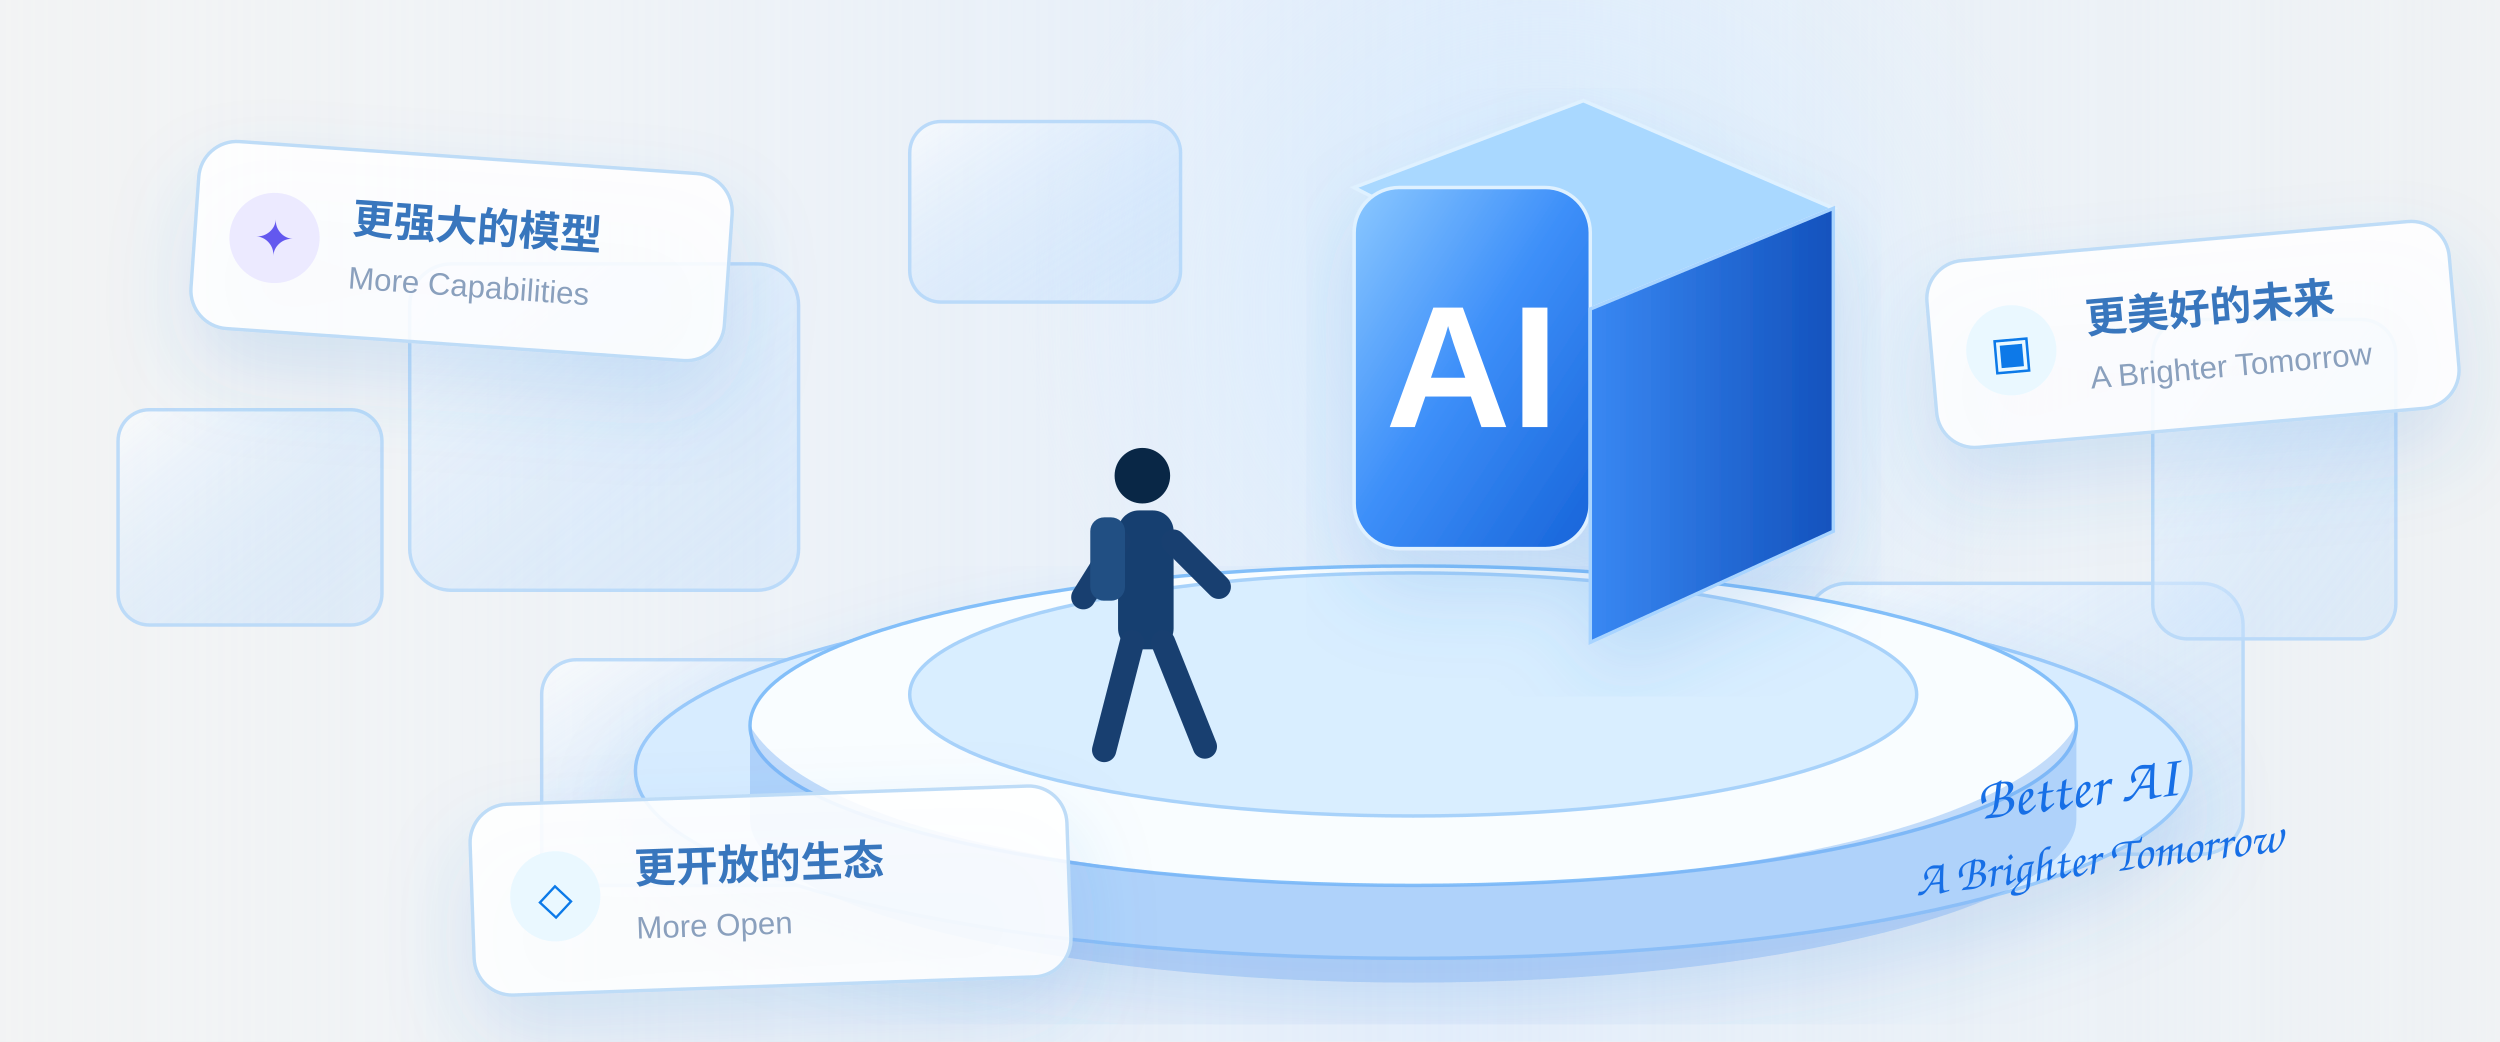
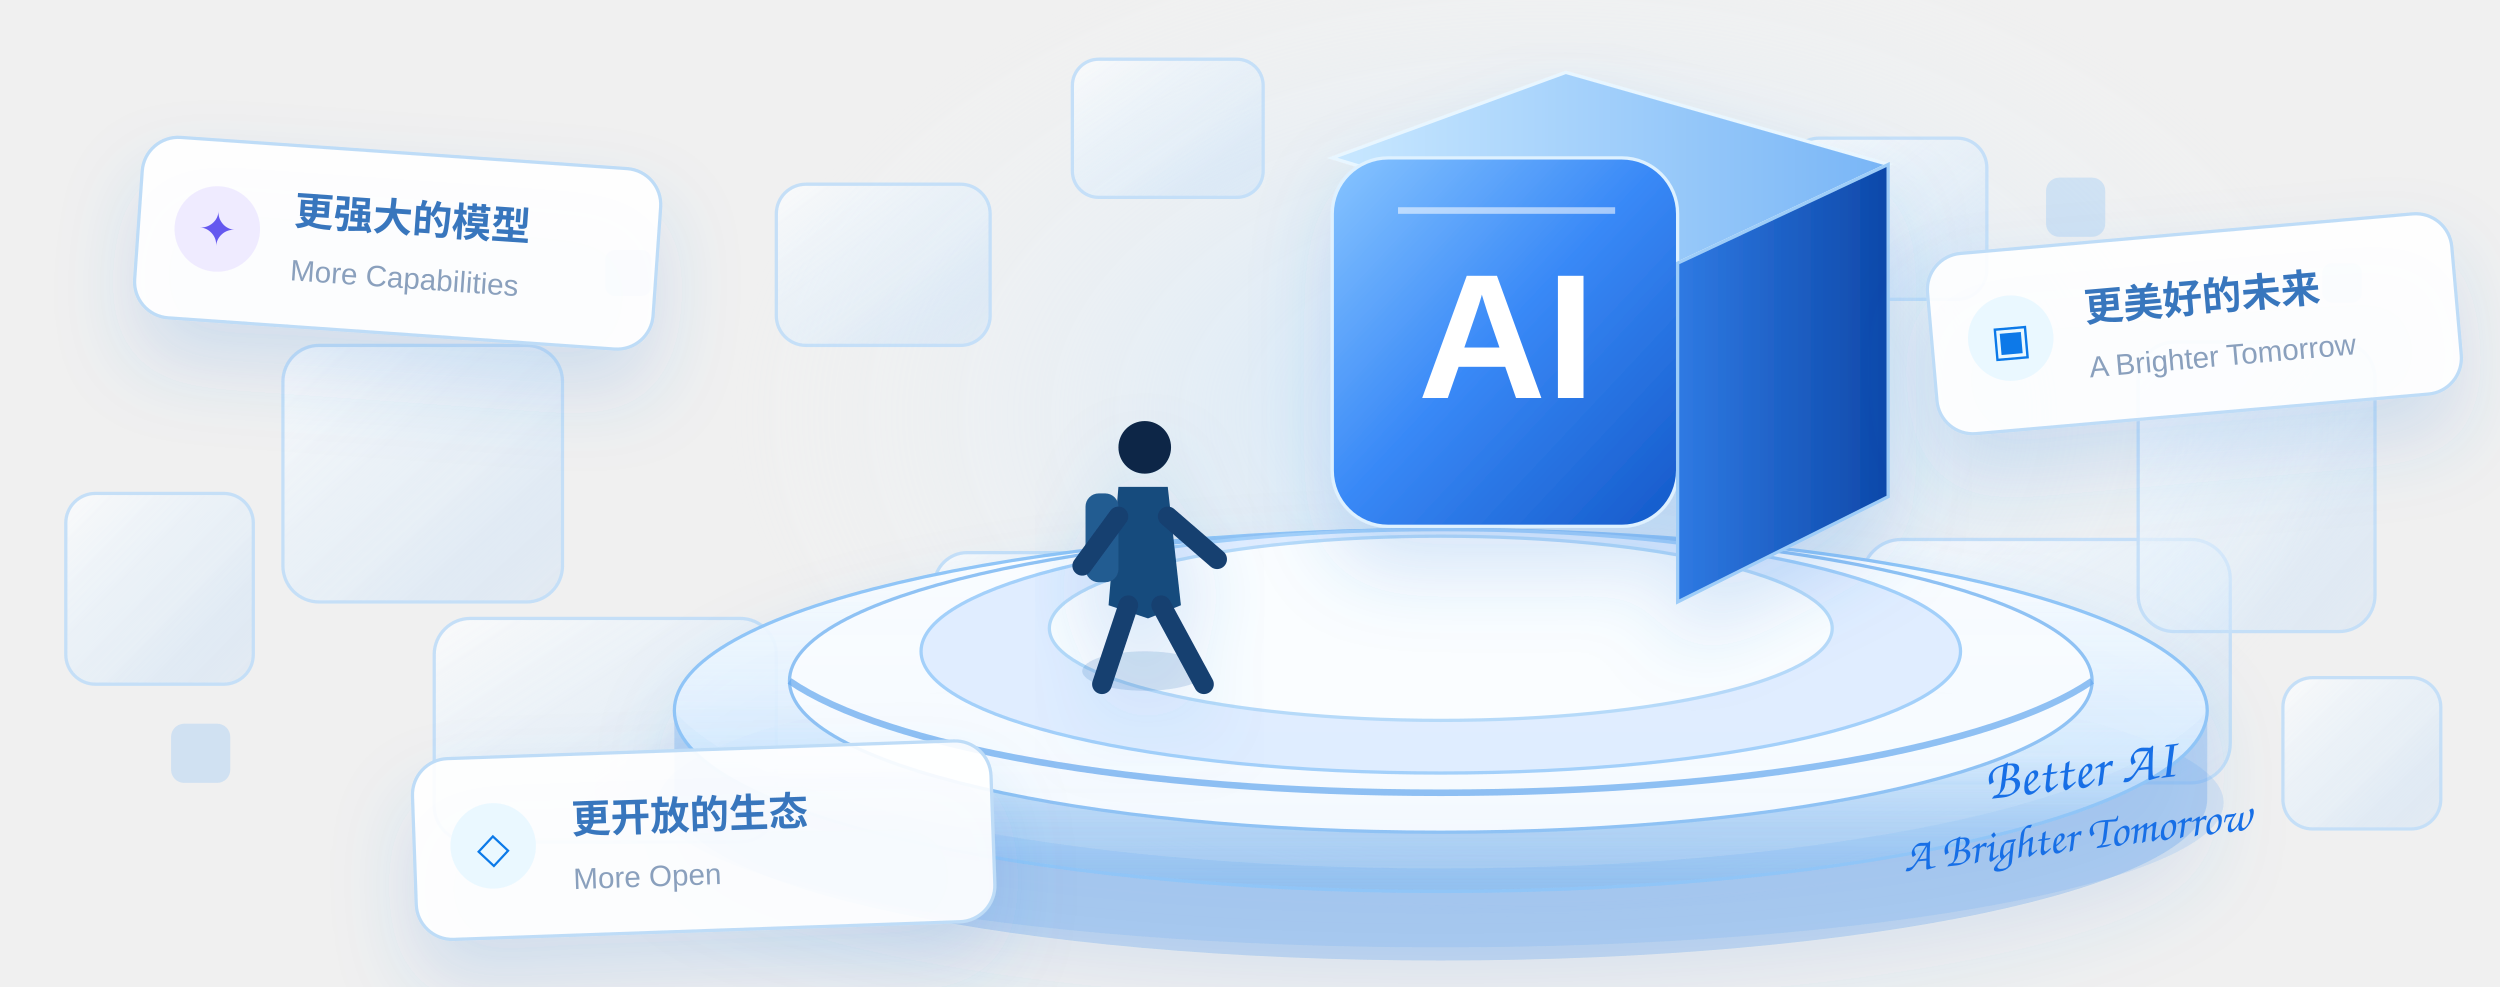
- <svg xmlns="http://www.w3.org/2000/svg" viewBox="0 0 720 300">
+ <svg xmlns="http://www.w3.org/2000/svg" viewBox="0 0 760 300">
  <defs>
-     <linearGradient id="sky" x1="0" x2="1">
-       <stop stop-color="#f9fdff" stop-opacity=".25" />
-       <stop offset=".58" stop-color="#ddecff" stop-opacity=".72" />
-       <stop offset="1" stop-color="#eef8ff" stop-opacity=".25" />
+     <linearGradient id="glass" x1="0" y1="0" x2="1" y2="1">
+       <stop stop-color="#fff" stop-opacity=".92" />
+       <stop offset=".58" stop-color="#d9edff" stop-opacity=".5" />
+       <stop offset="1" stop-color="#8cc4ff" stop-opacity=".16" />
    </linearGradient>
    <linearGradient id="front" x1="0" y1="0" x2="1" y2="1">
-       <stop stop-color="#8bc8ff" />
-       <stop offset=".48" stop-color="#3d8ff9" />
-       <stop offset="1" stop-color="#1764d9" />
+       <stop stop-color="#88c5ff" />
+       <stop offset=".48" stop-color="#3989f7" />
+       <stop offset="1" stop-color="#1459c9" />
+     </linearGradient>
+     <linearGradient id="top" x1="0" x2="1">
+       <stop stop-color="#c9e8ff" />
+       <stop offset="1" stop-color="#78b5f6" />
    </linearGradient>
    <linearGradient id="side" x1="0" x2="1">
-       <stop stop-color="#3988f3" />
-       <stop offset="1" stop-color="#1352bd" />
+       <stop stop-color="#2f7ae3" />
+       <stop offset="1" stop-color="#0d48a9" />
    </linearGradient>
-     <linearGradient id="glass" x1="0" y1="0" x2="1" y2="1">
-       <stop stop-color="#fff" stop-opacity=".82" />
-       <stop offset="1" stop-color="#94c8ff" stop-opacity=".24" />
+     <linearGradient id="platform" x1="0" y1="0" x2="0" y2="1">
+       <stop stop-color="#fff" stop-opacity=".98" />
+       <stop offset=".62" stop-color="#d9edff" stop-opacity=".86" />
+       <stop offset="1" stop-color="#82baf2" stop-opacity=".5" />
    </linearGradient>
    <radialGradient id="glow">
-       <stop stop-color="#cde9ff" stop-opacity=".75" />
-       <stop offset="1" stop-color="#dceeff" stop-opacity="0" />
+       <stop stop-color="#bfe1ff" stop-opacity=".74" />
+       <stop offset=".62" stop-color="#d9eeff" stop-opacity=".22" />
+       <stop offset="1" stop-color="#eff8ff" stop-opacity="0" />
    </radialGradient>
-     <filter id="shadow">
-       <feDropShadow dx="0" dy="12" stdDeviation="12" flood-color="#3988db" flood-opacity=".18" />
+     <filter id="shadow" x="-35%" y="-35%" width="170%" height="190%">
+       <feDropShadow dx="0" dy="13" stdDeviation="12" flood-color="#3a87d8" flood-opacity=".19" />
+     </filter>
+     <filter id="soft" x="-30%" y="-30%" width="160%" height="160%">
+       <feGaussianBlur stdDeviation="8" />
    </filter>
  </defs>
-   <rect width="720" height="300" fill="url(#sky)" />
-   <circle cx="445" cy="90" r="150" fill="url(#glow)" />
-   <g opacity=".72" fill="url(#glass)" stroke="#a8d1fa">
-     <rect x="34" y="118" width="76" height="62" rx="9" />
-     <rect x="118" y="76" width="112" height="94" rx="12" />
-     <rect x="156" y="190" width="96" height="65" rx="10" />
-     <rect x="520" y="168" width="126" height="78" rx="12" />
-     <rect x="620" y="92" width="70" height="92" rx="10" />
-     <rect x="262" y="35" width="78" height="52" rx="9" />
+   <ellipse cx="470" cy="126" rx="250" ry="154" fill="url(#glow)" />
+   <g opacity=".76" fill="url(#glass)" stroke="#b8dafa" stroke-width="1">
+     <rect x="20" y="150" width="57" height="58" rx="9" />
+     <rect x="86" y="105" width="85" height="78" rx="11" />
+     <rect x="132" y="188" width="104" height="68" rx="11" />
+     <rect x="236" y="56" width="65" height="49" rx="9" />
+     <rect x="284" y="168" width="70" height="54" rx="10" />
+     <rect x="566" y="164" width="112" height="74" rx="12" />
+     <rect x="650" y="104" width="72" height="88" rx="11" />
+     <rect x="544" y="42" width="60" height="49" rx="9" />
+     <rect x="694" y="206" width="48" height="46" rx="9" />
+     <rect x="326" y="18" width="58" height="42" rx="8" />
+   </g>
+   <g opacity=".25" fill="#71b4f7">
+     <rect x="52" y="220" width="18" height="18" rx="4" />
+     <rect x="184" y="76" width="14" height="14" rx="3" />
+     <rect x="622" y="54" width="18" height="18" rx="4" />
+     <rect x="706" y="80" width="12" height="12" rx="3" />
  </g>
  <g filter="url(#shadow)">
-     <ellipse cx="407" cy="222" rx="224" ry="54" fill="#d7ecff" stroke="#99c9fa" />
-     <ellipse cx="407" cy="209" rx="191" ry="46" fill="#f9fdff" stroke="#83bff9" />
-     <ellipse cx="407" cy="200" rx="145" ry="35" fill="#d9eeff" stroke="#a8d2fa" />
-     <path d="M216 209v27c0 25 87 47 191 47s191-22 191-47v-27c-16 27-91 46-191 46s-175-19-191-46z" fill="#76aff3" opacity=".42" />
+     <ellipse cx="438" cy="244" rx="238" ry="44" fill="#8abcf0" opacity=".28" />
+     <path d="M205 216v27c0 27 104 49 233 49s233-22 233-49v-27c-23 28-116 48-233 48s-210-20-233-48z" fill="#69a7ec" opacity=".34" />
+     <ellipse cx="438" cy="216" rx="233" ry="55" fill="url(#platform)" stroke="#90c5f7" />
+     <ellipse cx="438" cy="207" rx="198" ry="46" fill="#f8fcff" fill-opacity=".92" stroke="#8fc2f4" />
+     <ellipse cx="438" cy="198" rx="158" ry="37" fill="#ddecff" fill-opacity=".86" stroke="#a3d0fa" />
+     <ellipse cx="438" cy="191" rx="119" ry="28" fill="#fafdff" stroke="#b6daf9" />
+     <path d="M240 207c29 20 105 34 198 34s169-14 198-34" fill="none" stroke="#66a9ef" stroke-width="2" opacity=".72" />
  </g>
  <g filter="url(#shadow)">
-     <polygon points="390,54 456,29 528,60 458,89" fill="#a9d8ff" stroke="#dff1ff" />
-     <rect x="390" y="54" width="68" height="104" rx="13" fill="url(#front)" stroke="#dff1ff" />
-     <polygon points="458,89 528,60 528,153 458,185" fill="url(#side)" stroke="#a8d4ff" />
-     <text x="424" y="123" text-anchor="middle" font-family="Arial,sans-serif" font-size="50" font-weight="800" fill="#fff">AI</text>
+     <polygon points="405,48 476,22 574,50 510,80" fill="url(#top)" stroke="#e8f6ff" />
+     <rect x="405" y="48" width="105" height="112" rx="17" fill="url(#front)" stroke="#def1ff" />
+     <polygon points="510,80 574,50 574,151 510,183" fill="url(#side)" stroke="#9ecdf8" />
+     <path d="M425 64h66" stroke="#fff" stroke-opacity=".55" stroke-width="2" />
+     <text x="458" y="121" text-anchor="middle" font-family="Arial,'Microsoft YaHei',sans-serif" font-size="54" font-weight="800" fill="#fff">AI</text>
  </g>
-   <g transform="translate(310 125)">
-     <circle cx="19" cy="12" r="8" fill="#092746" />
-     <rect x="12" y="22" width="16" height="40" rx="6" fill="#163f70" />
-     <path d="M12 31L2 47M28 31l13 13M16 60l-8 31M25 60l12 30" stroke="#183f70" stroke-width="7" stroke-linecap="round" />
-     <rect x="4" y="24" width="10" height="24" rx="4" fill="#214f83" />
+   <g transform="translate(326 126)" filter="url(#shadow)">
+     <ellipse cx="22" cy="78" rx="19" ry="6" fill="#2f74b9" opacity=".18" />
+     <circle cx="22" cy="10" r="8" fill="#092847" />
+     <path d="M14 22h15l4 36-10 4-12-4z" fill="#194b7d" />
+     <rect x="4" y="24" width="10" height="27" rx="4" fill="#245c91" />
+     <path d="M14 31L3 46M29 31l15 13M17 58L9 82M27 58l13 24" fill="none" stroke="#173f70" stroke-width="6" stroke-linecap="round" />
  </g>
  <g font-family="Arial,'Microsoft YaHei',sans-serif" filter="url(#shadow)">
-     <g transform="translate(58 40) rotate(4)">
-       <rect width="154" height="54" rx="11" fill="#fff" fill-opacity=".86" stroke="#bedcf7" />
-       <circle cx="23" cy="27" r="13" fill="#eceaff" />
-       <text x="23" y="32" text-anchor="middle" fill="#6359ef" font-size="14">✦</text>
-       <text x="45" y="24" fill="#3976bd" font-size="12" font-weight="700">更强大的模型</text>
-       <text x="45" y="40" fill="#8aa0bd" font-size="9">More Capabilities</text>
+     <g transform="translate(44 41) rotate(4)">
+       <rect width="158" height="55" rx="11" fill="#fff" fill-opacity=".9" stroke="#bedcf7" />
+       <circle cx="24" cy="27" r="13" fill="#efebff" />
+       <text x="24" y="32" text-anchor="middle" fill="#6559ef" font-size="14">✦</text>
+       <text x="47" y="24" fill="#3976bd" font-size="12" font-weight="700">更强大的模型</text>
+       <text x="47" y="41" fill="#8aa0bd" font-size="9">More Capabilities</text>
    </g>
-     <g transform="translate(135 232) rotate(-2)">
-       <rect width="172" height="55" rx="11" fill="#fff" fill-opacity=".88" stroke="#bedcf7" />
+     <g transform="translate(125 231) rotate(-2)">
+       <rect width="176" height="55" rx="11" fill="#fff" fill-opacity=".91" stroke="#bedcf7" />
      <circle cx="24" cy="27" r="13" fill="#eaf8ff" />
      <text x="24" y="32" text-anchor="middle" fill="#0879e8" font-size="13">◇</text>
-       <text x="47" y="24" fill="#3976bd" font-size="12" font-weight="700">更开放的生态</text>
-       <text x="47" y="40" fill="#8aa0bd" font-size="9">More Open</text>
+       <text x="48" y="24" fill="#3976bd" font-size="12" font-weight="700">更开放的生态</text>
+       <text x="48" y="41" fill="#8aa0bd" font-size="9">More Open</text>
    </g>
-     <g transform="translate(554 76) rotate(-5)">
-       <rect width="151" height="54" rx="11" fill="#fff" fill-opacity=".86" stroke="#bedcf7" />
-       <circle cx="23" cy="27" r="13" fill="#eaf8ff" />
-       <text x="23" y="32" text-anchor="middle" fill="#0879e8" font-size="13">▣</text>
-       <text x="45" y="24" fill="#3976bd" font-size="12" font-weight="700">更美好的未来</text>
-       <text x="45" y="40" fill="#8aa0bd" font-size="9">A Brighter Tomorrow</text>
+     <g transform="translate(585 78) rotate(-5)">
+       <rect width="160" height="55" rx="11" fill="#fff" fill-opacity=".91" stroke="#bedcf7" />
+       <circle cx="24" cy="27" r="13" fill="#eaf8ff" />
+       <text x="24" y="32" text-anchor="middle" fill="#0879e8" font-size="13">▣</text>
+       <text x="47" y="24" fill="#3976bd" font-size="12" font-weight="700">更美好的未来</text>
+       <text x="47" y="41" fill="#8aa0bd" font-size="9">A Brighter Tomorrow</text>
    </g>
  </g>
  <g font-family="'Segoe Print','Comic Sans MS',cursive" fill="#176fe6" font-style="italic">
-     <text x="570" y="236" font-size="17" transform="rotate(-7 570 236)">Better AI</text>
-     <text x="552" y="258" font-size="14" transform="rotate(-7 552 258)">A Brighter Tomorrow</text>
+     <text x="604" y="243" font-size="17" transform="rotate(-7 604 243)">Better AI</text>
+     <text x="579" y="265" font-size="14" transform="rotate(-7 579 265)">A Brighter Tomorrow</text>
  </g>
</svg>
